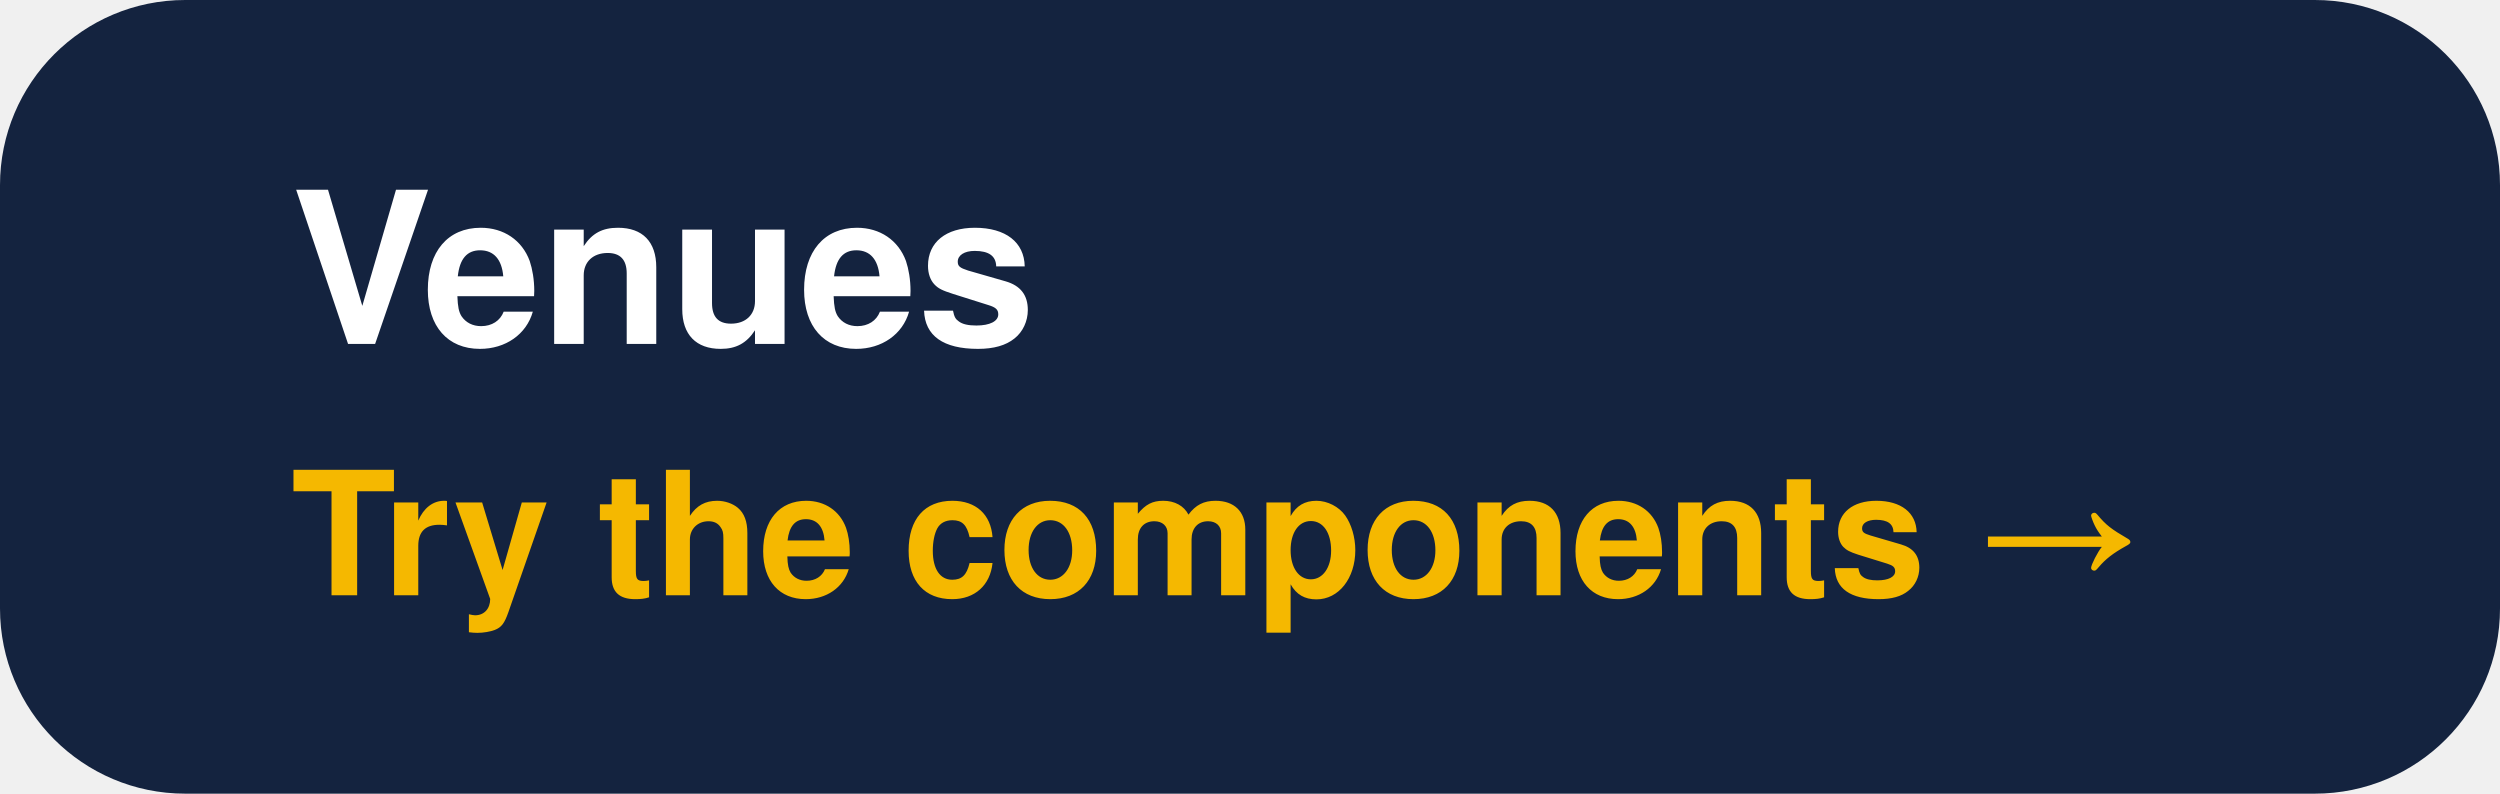
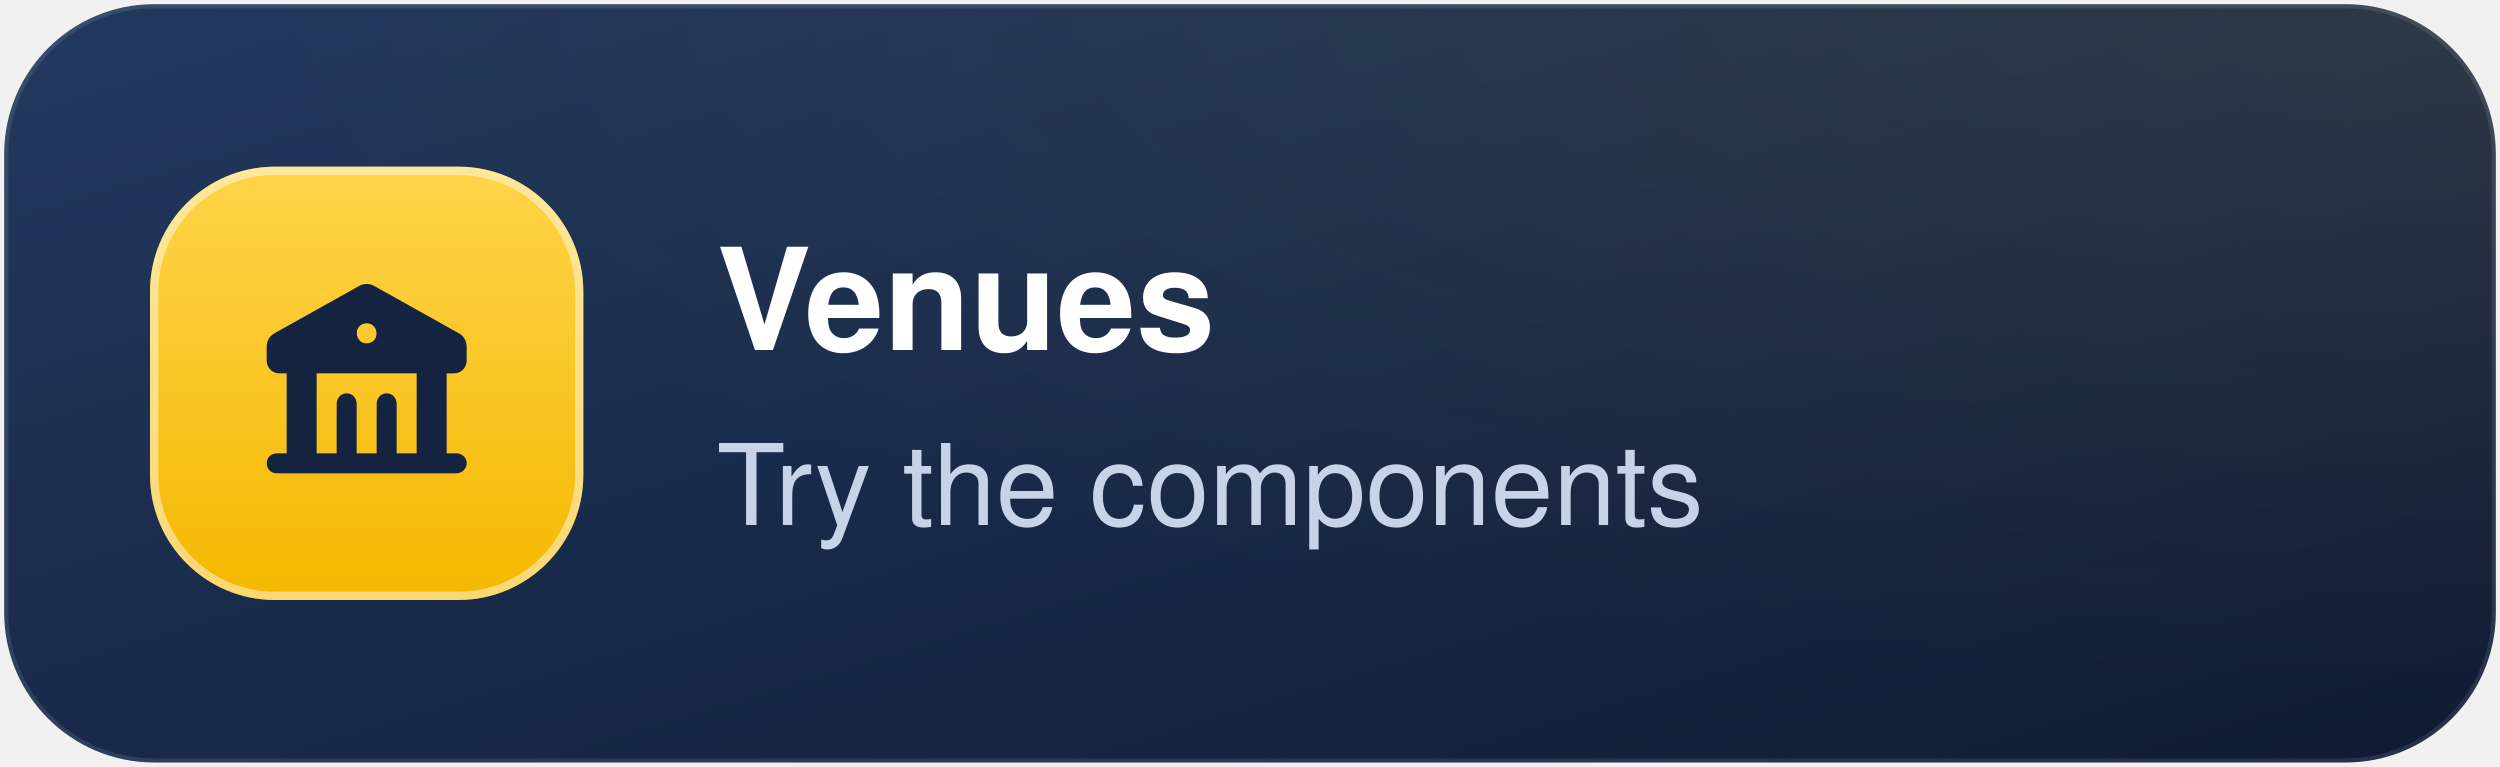
- <svg xmlns="http://www.w3.org/2000/svg" width="189" height="60" viewBox="0 0 189 60" role="img" aria-label="Venues: Try the components">
-   <rect width="189" height="60" rx="14" fill="#14233f" />
-   <text x="22" y="26" font-family="-apple-system, Segoe UI, Helvetica, Arial, sans-serif" font-size="16" font-weight="700" fill="#ffffff">Venues</text>
-   <text x="22" y="45" font-family="-apple-system, Segoe UI, Helvetica, Arial, sans-serif" font-size="13" font-weight="600" fill="#f5b800">Try the components →</text>
+ <svg xmlns="http://www.w3.org/2000/svg" width="300" height="92" viewBox="0 0 300 92" role="img" aria-label="Venues: Try the components">
+   <defs>
+     <linearGradient id="bg" x1="0" y1="0" x2="1" y2="1">
+       <stop offset="0" stop-color="#22395f" />
+       <stop offset="1" stop-color="#0f1b33" />
+     </linearGradient>
+     <linearGradient id="gold" x1="0" y1="0" x2="0" y2="1">
+       <stop offset="0" stop-color="#ffd44a" />
+       <stop offset="1" stop-color="#f5b800" />
+     </linearGradient>
+     <radialGradient id="glow" cx="1" cy="0" r="0.9">
+       <stop offset="0" stop-color="#ffc629" stop-opacity=".09" />
+       <stop offset="1" stop-color="#ffc629" stop-opacity="0" />
+     </radialGradient>
+   </defs>
+   <rect x="0.5" y="0.5" width="299" height="91" rx="18" fill="url(#bg)" />
+   <rect x="0.5" y="0.5" width="299" height="91" rx="18" fill="url(#glow)" />
+   <rect x="0.5" y="0.5" width="299" height="91" rx="18" fill="none" stroke="#ffffff" stroke-opacity=".1" />
+   <rect x="18" y="20" width="52" height="52" rx="15" fill="url(#gold)" />
+   <rect x="18.5" y="20.5" width="51" height="51" rx="14.5" fill="none" stroke="#ffffff" stroke-opacity=".45" />
+   <g transform="translate(29.6 31.6) scale(1.2)" color="#14233f">
+     <path fill="currentColor" d="M4 19v-8c-.086 0-.754.025-1.002-.025c-.596-.122-.968-.637-.998-1.225V8.309a1.6 1.6 0 0 1 .224-.789c.153-.248.358-.407.605-.553l8.5-4.75a1.5 1.5 0 0 1 .533-.152c.283-.026.554.032.809.152l8.5 4.75c.196.116.287.165.441.335c.257.284.37.63.388 1.007V9.75c-.03.588-.402 1.103-.998 1.225c-.248.05-.916.025-1.002.025v8h1c.233.013.441.072.625.22c.76.609.298 1.727-.625 1.78H3l-.229-.026c-.797-.186-1.033-1.244-.396-1.754c.184-.148.392-.207.625-.22Zm3 0h2v-5c.031-.544.431-1 1-1s.969.456 1 1v5h2v-5c.031-.544.431-1 1-1s.969.456 1 1v5h2v-8H7Zm4.771-12.973c-1.274.296-.823 2.245.458 1.947c1.274-.297.823-2.246-.458-1.947" />
+   </g>
+   <text x="86" y="42" font-family="-apple-system, BlinkMacSystemFont, Segoe UI, Helvetica, Arial, sans-serif" font-size="17" font-weight="700" fill="#ffffff">Venues</text>
+   <text x="86" y="63" font-family="-apple-system, BlinkMacSystemFont, Segoe UI, Helvetica, Arial, sans-serif" font-size="13.5" font-weight="500" fill="#c7d3e8">Try the components</text>
</svg>
